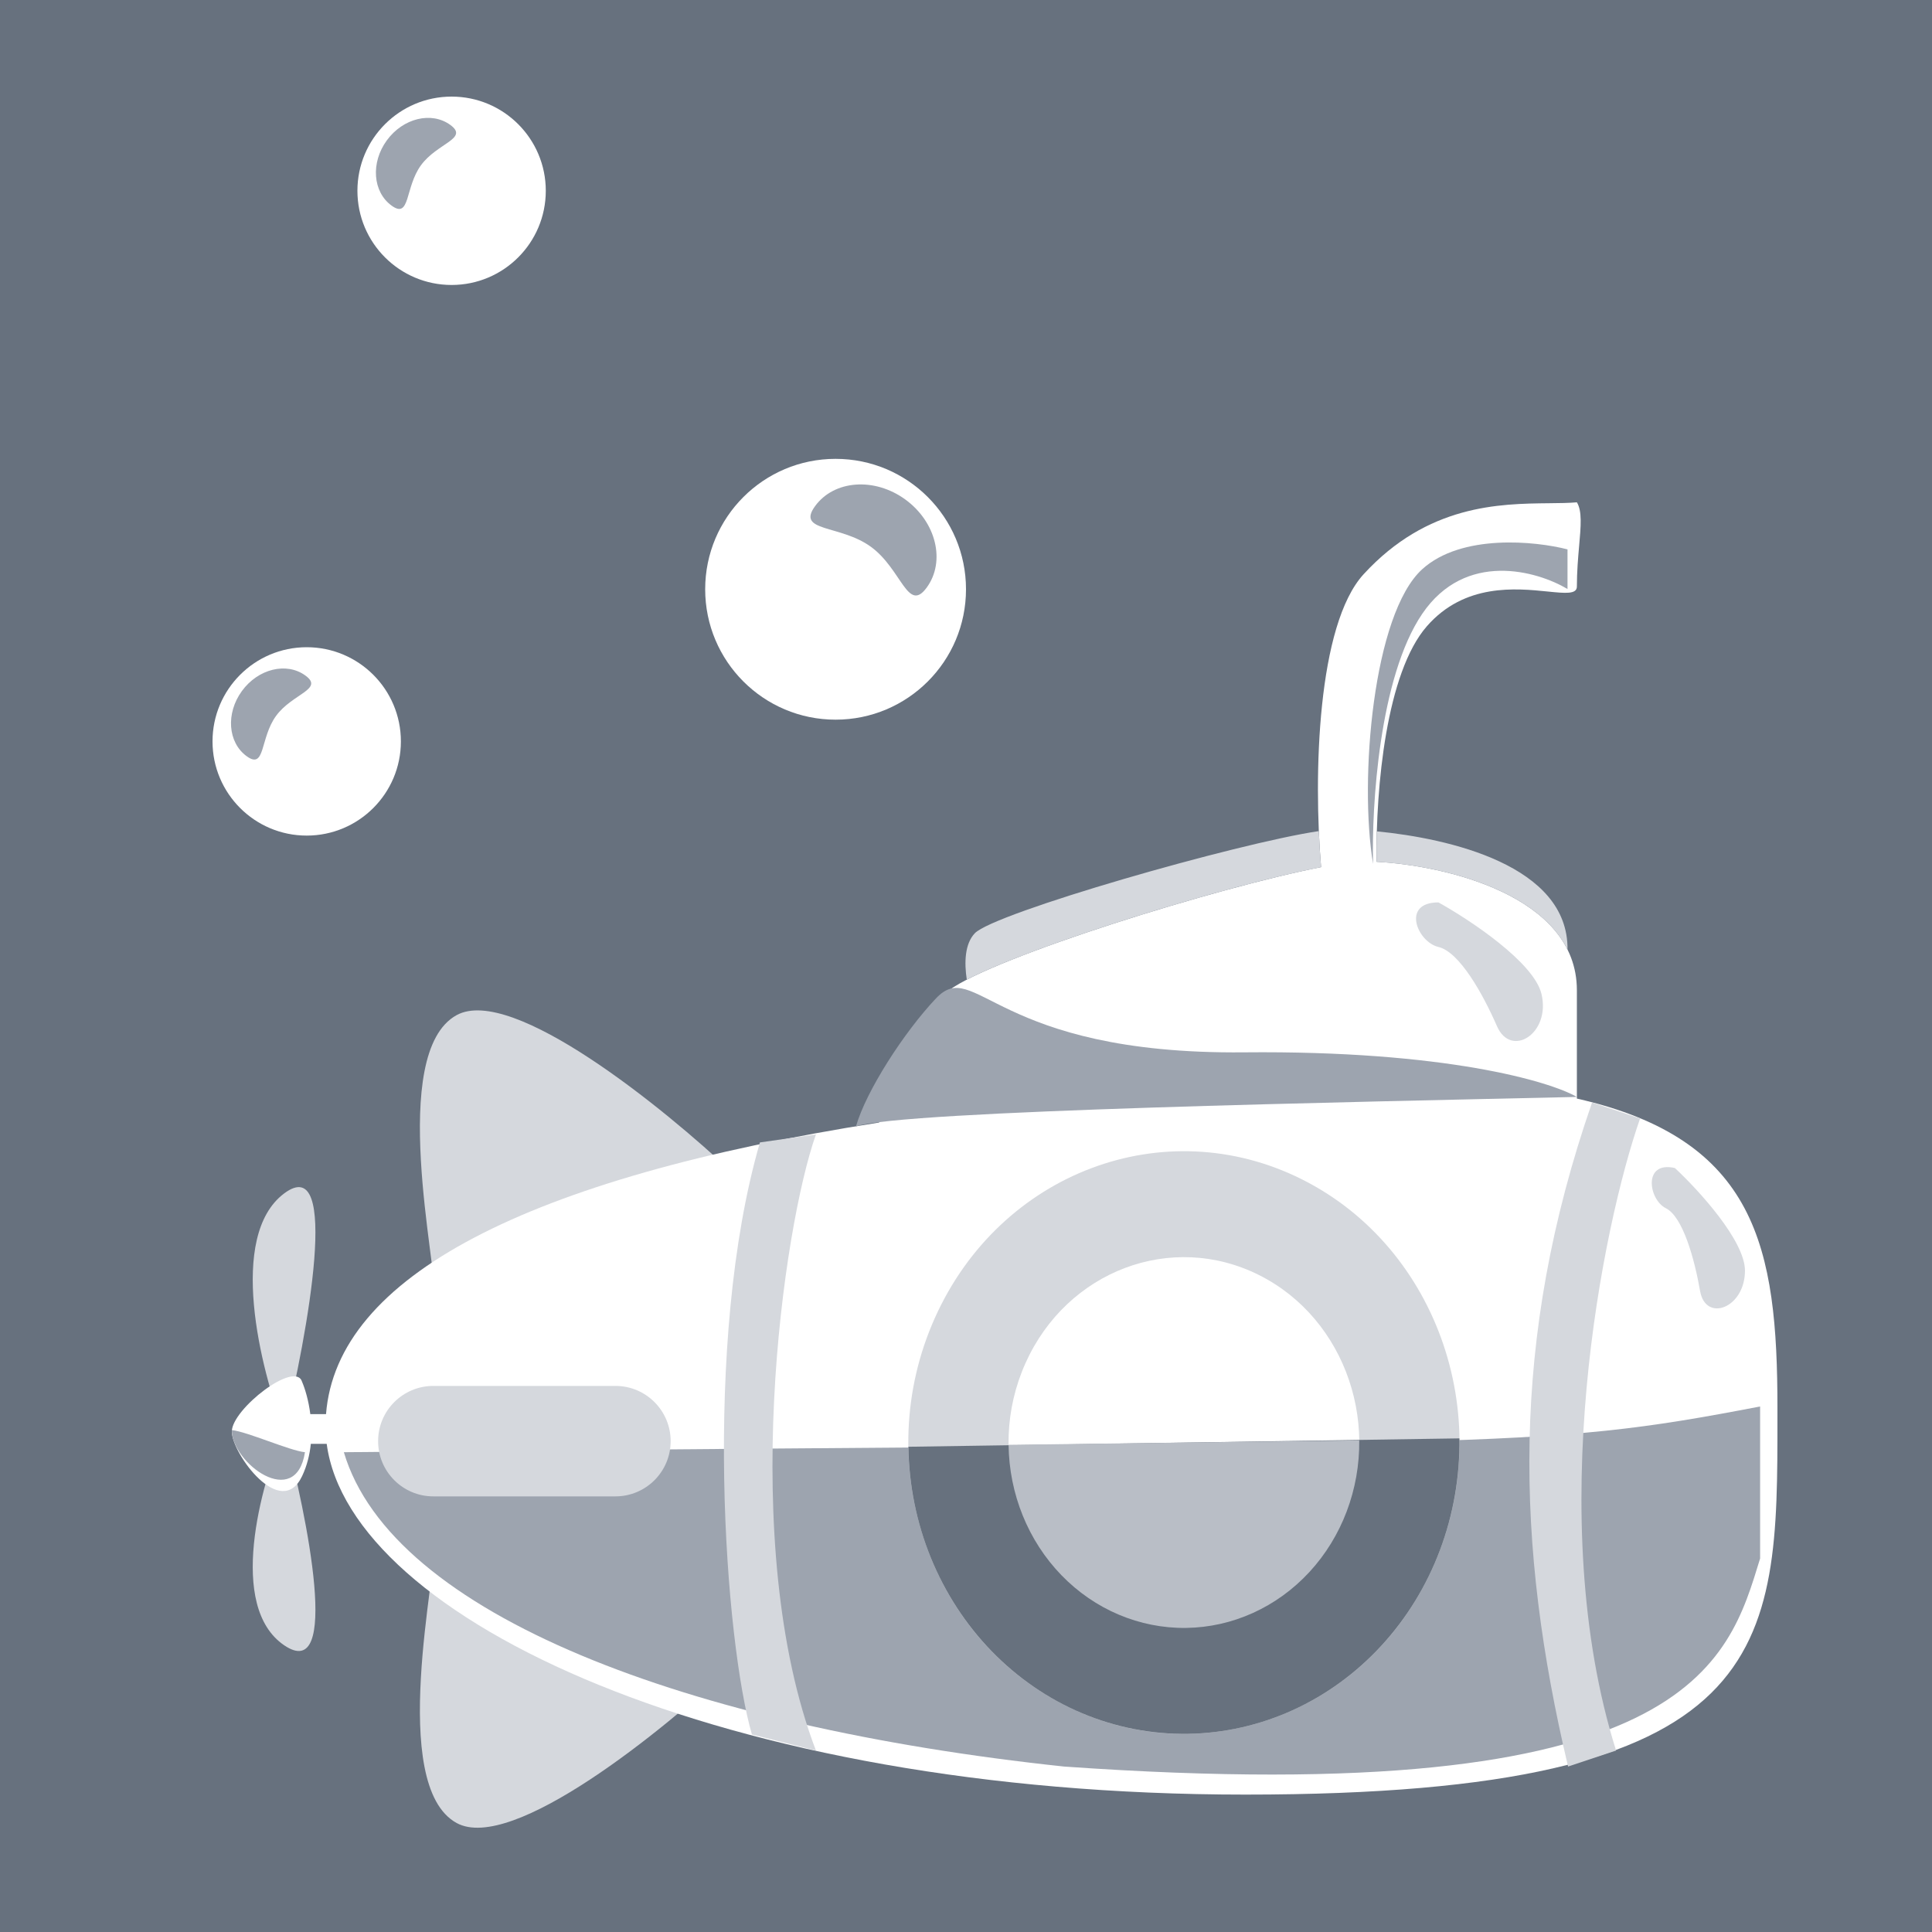
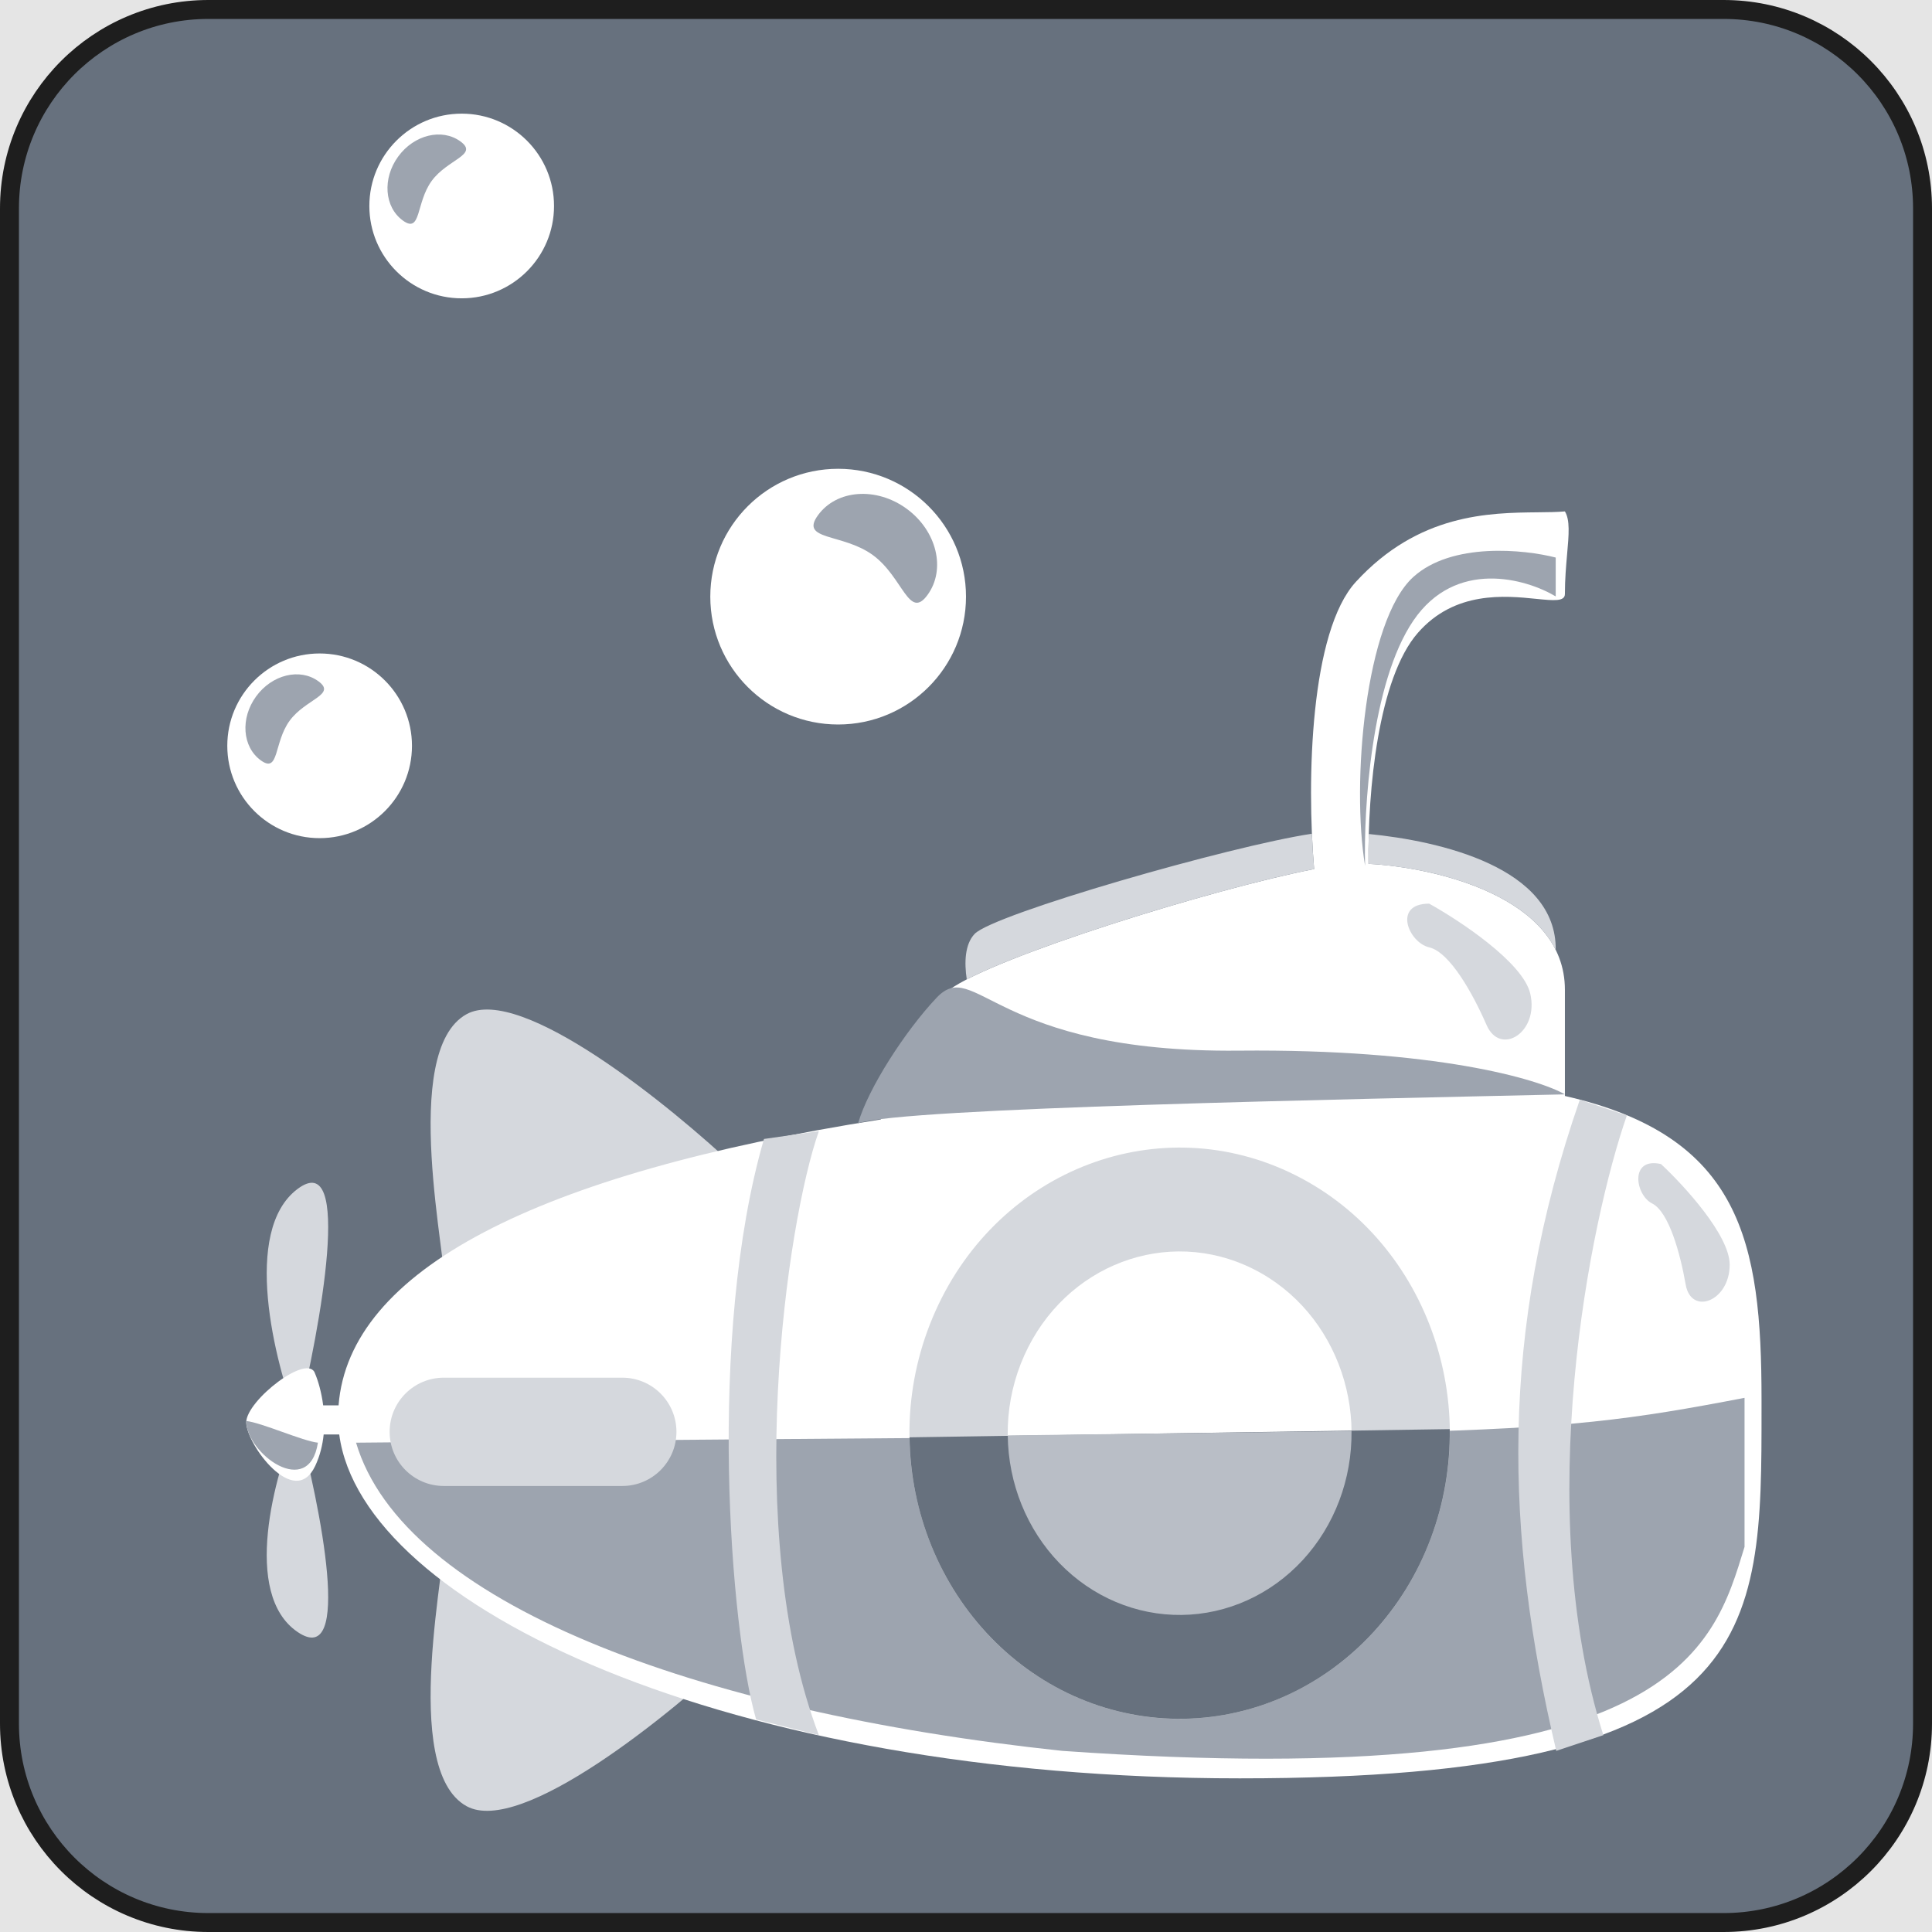
- <svg xmlns="http://www.w3.org/2000/svg" width="100" height="100" viewBox="0 0 100 100" fill="none">
-   <rect width="100" height="100" fill="#E5E5E5" />
-   <rect width="100" height="100" fill="#67717E" />
-   <path d="M23.636 52.542C20.056 54.503 22.66 65.736 22.497 67.162L37.957 60.743C34.377 57.356 26.5 50.973 23.636 52.542Z" fill="#D5D8DD" />
-   <path d="M23.636 94.359C20.056 92.398 22.66 81.165 22.497 79.739L37.957 86.157C34.377 89.545 26.5 95.928 23.636 94.359Z" fill="#D5D8DD" />
-   <path d="M14.704 74.022C13.48 70.861 11.766 63.987 14.704 61.775C17.642 59.562 15.928 69.018 14.704 74.022Z" fill="#D5D8DD" />
-   <path d="M14.704 74.022C13.48 76.895 11.766 83.145 14.704 85.156C17.642 87.167 15.928 78.571 14.704 74.022Z" fill="#D5D8DD" />
-   <path d="M81.619 56.862C90.922 58.973 92 64.554 92 72.879L92 73.37C92.005 85.402 92.008 92.888 64.455 92.888C37.42 92.888 18.116 83.804 16.91 74.734H16.088C16.031 75.29 15.894 75.859 15.638 76.401C14.546 78.708 12 75.247 12 74.093C12 72.939 15.297 70.376 15.638 71.529C15.792 71.891 15.972 72.488 16.062 73.196H16.875C17.428 66.085 27.241 60.973 45.502 58.102C46.177 55.827 47.279 52.609 49.121 51.254C51.487 49.514 63.011 45.931 68.38 44.882C67.976 40.109 68.183 32.333 70.584 29.718C73.894 26.113 77.619 26.074 80.18 26.047C80.715 26.042 81.2 26.037 81.619 26C81.896 26.453 81.827 27.23 81.736 28.255C81.682 28.872 81.619 29.578 81.619 30.359C81.619 30.77 81.019 30.709 80.109 30.617C78.465 30.45 75.81 30.181 73.858 32.41C71.761 34.804 71.205 40.727 71.25 44.606C74.721 44.786 81.619 46.337 81.619 51.254V56.862Z" fill="white" />
-   <path fill-rule="evenodd" clip-rule="evenodd" d="M81.134 49.152C81.184 44.785 74.979 43.393 71.264 43.031C71.248 43.582 71.244 44.111 71.25 44.607C74.167 44.758 79.506 45.878 81.134 49.152ZM68.262 43.017C64.015 43.65 51.449 47.255 50.455 48.306C49.937 48.852 49.905 49.817 50.041 50.707C53.641 48.851 63.526 45.831 68.379 44.883C68.33 44.301 68.29 43.674 68.262 43.017Z" fill="#D5D8DD" />
-   <path d="M44.304 58.304C46.632 57.483 70.382 57.033 81.619 56.777C80.204 55.965 74.78 54.367 64.4 54.469C51.425 54.597 50.507 49.498 48.445 51.678C46.796 53.421 44.829 56.467 44.304 58.304Z" fill="#9DA4AF" />
-   <path d="M73.616 31.769C71.385 35.05 70.989 41.768 71.07 44.716C70.342 40.358 71.07 31.769 73.616 29.461C75.653 27.615 79.477 28.008 81.134 28.436V30.487C79.558 29.547 75.847 28.487 73.616 31.769Z" fill="#9DA4AF" />
-   <path d="M91.103 72.799C79.206 75.086 78.197 74.594 17.798 75.166C20.283 83.567 35.607 89.365 55.072 91.436C87.518 93.723 89.447 86.052 91.103 80.668C91.103 79.49 91.103 74.042 91.103 72.799Z" fill="#9DA4AF" />
-   <path d="M15.785 75.166C15.313 78.183 12 75.737 12 74.022C12.784 74.098 15.011 75.094 15.785 75.166Z" fill="#9DA4AF" />
-   <ellipse rx="14.415" ry="14.931" transform="matrix(0.894018 0.448031 -0.409149 0.912468 61.2791 74.6668)" fill="#D5D8DD" />
-   <ellipse rx="9.173" ry="9.502" transform="matrix(0.894018 0.448031 -0.409149 0.912468 61.2792 74.6669)" fill="white" />
-   <path d="M75.539 74.45C75.566 76.429 75.224 78.395 74.532 80.235C73.841 82.075 72.813 83.753 71.508 85.173C70.203 86.593 68.646 87.728 66.926 88.512C65.206 89.296 63.357 89.714 61.485 89.743C59.612 89.771 57.752 89.409 56.012 88.678C54.271 87.947 52.684 86.86 51.341 85.481C49.998 84.101 48.925 82.455 48.183 80.637C47.441 78.819 47.046 76.864 47.019 74.884L61.279 74.667L75.539 74.45Z" fill="#67717E" />
-   <path d="M70.354 74.551C70.383 77.096 69.455 79.548 67.774 81.369C66.092 83.19 63.795 84.23 61.389 84.261C58.982 84.291 56.662 83.31 54.94 81.533C53.217 79.755 52.233 77.327 52.204 74.783L61.279 74.667L70.354 74.551Z" fill="#B9BEC6" />
-   <path d="M42.233 90.608C38.159 79.942 40.535 63.504 42.233 58.718L39.334 59.132C36.327 69.49 37.545 85.036 38.92 89.779L42.233 90.608Z" fill="#D5D8DD" />
-   <path d="M83.648 90.608C79.863 78.602 82.951 63.445 84.891 57.89L82.406 57.062C78.138 69.368 78.46 80.002 81.163 91.436L83.648 90.608Z" fill="#D5D8DD" />
-   <path d="M90.319 65.769C90.32 64.215 87.901 61.58 86.691 60.456C85.02 60.078 85.333 62.091 86.221 62.535C87.109 62.978 87.709 65.178 87.996 66.821C88.282 68.464 90.319 67.711 90.319 65.769Z" fill="#D5D8DD" />
-   <path d="M79.788 51.451C79.4 49.81 76.07 47.605 74.453 46.708C72.513 46.708 73.361 48.759 74.453 49.015C75.544 49.271 76.757 51.451 77.484 53.117C78.212 54.784 80.273 53.502 79.788 51.451Z" fill="#D5D8DD" />
-   <rect x="19.571" y="71.735" width="15.142" height="5.717" rx="2.858" fill="#D5D8DD" />
-   <circle cx="43.25" cy="30.5" r="6.75" fill="white" />
-   <path d="M47.969 30.409C46.985 31.761 46.675 29.466 45.079 28.303C43.482 27.141 41.203 27.55 42.188 26.198C43.172 24.846 45.265 24.693 46.861 25.855C48.458 27.018 48.954 29.057 47.969 30.409Z" fill="#9DA4AF" />
-   <circle cx="23.375" cy="9.875" r="4.875" transform="rotate(-90 23.375 9.875)" fill="white" />
-   <path d="M23.309 6.467C24.286 7.178 22.628 7.401 21.789 8.554C20.949 9.707 21.244 11.353 20.268 10.642C19.291 9.931 19.181 8.42 20.021 7.267C20.86 6.114 22.333 5.755 23.309 6.467Z" fill="#9DA4AF" />
-   <circle cx="15.875" cy="38.375" r="4.875" transform="rotate(-90 15.875 38.375)" fill="white" />
-   <path d="M15.809 34.967C16.786 35.678 15.128 35.901 14.289 37.054C13.449 38.207 13.744 39.853 12.768 39.142C11.791 38.431 11.681 36.92 12.521 35.767C13.361 34.614 14.833 34.255 15.809 34.967Z" fill="#9DA4AF" />
+ <svg xmlns="http://www.w3.org/2000/svg" width="102" height="102" viewBox="0 0 102 102" fill="none">
+   <rect width="102" height="102" fill="#E5E5E5" />
+   <rect x="0.5" y="0.5" width="101" height="101" rx="10.5" fill="#67717E" stroke="#1E1E1E" />
+   <path d="M24.636 53.542C21.056 55.503 23.66 66.736 23.497 68.162L38.957 61.743C35.377 58.356 27.5 51.973 24.636 53.542Z" fill="#D5D8DD" />
+   <path d="M24.636 95.359C21.056 93.398 23.66 82.165 23.497 80.739L38.957 87.157C35.377 90.545 27.5 96.928 24.636 95.359Z" fill="#D5D8DD" />
+   <path d="M15.704 75.022C14.48 71.861 12.766 64.987 15.704 62.775C18.642 60.562 16.928 70.018 15.704 75.022Z" fill="#D5D8DD" />
+   <path d="M15.704 75.022C14.48 77.895 12.766 84.145 15.704 86.156C18.642 88.167 16.928 79.571 15.704 75.022Z" fill="#D5D8DD" />
+   <path d="M82.619 57.862C91.922 59.973 93 65.554 93 73.879L93 74.37C93.005 86.402 93.008 93.888 65.455 93.888C38.42 93.888 19.116 84.804 17.91 75.734H17.088C17.031 76.29 16.894 76.859 16.638 77.401C15.546 79.708 13 76.247 13 75.093C13 73.939 16.297 71.376 16.638 72.529C16.792 72.891 16.971 73.488 17.062 74.196H17.875C18.428 67.085 28.241 61.973 46.502 59.102C47.177 56.827 48.279 53.609 50.121 52.254C52.487 50.514 64.011 46.931 69.38 45.882C68.976 41.109 69.183 33.333 71.584 30.718C74.894 27.113 78.619 27.074 81.18 27.047C81.715 27.042 82.2 27.037 82.619 27C82.896 27.453 82.827 28.23 82.736 29.255C82.682 29.872 82.619 30.578 82.619 31.359C82.619 31.77 82.019 31.709 81.109 31.617C79.465 31.45 76.81 31.181 74.858 33.41C72.761 35.804 72.205 41.727 72.25 45.606C75.721 45.786 82.619 47.337 82.619 52.254V57.862Z" fill="white" />
+   <path fill-rule="evenodd" clip-rule="evenodd" d="M82.134 50.152C82.184 45.785 75.979 44.393 72.264 44.031C72.248 44.582 72.244 45.111 72.25 45.607C75.167 45.758 80.506 46.878 82.134 50.152ZM69.262 44.017C65.015 44.65 52.449 48.255 51.455 49.306C50.937 49.852 50.905 50.817 51.041 51.707C54.641 49.851 64.525 46.831 69.379 45.883C69.33 45.301 69.29 44.674 69.262 44.017Z" fill="#D5D8DD" />
+   <path d="M45.304 59.304C47.632 58.483 71.382 58.033 82.619 57.777C81.204 56.965 75.78 55.367 65.4 55.469C52.425 55.597 51.507 50.498 49.445 52.678C47.796 54.421 45.829 57.467 45.304 59.304Z" fill="#9DA4AF" />
+   <path d="M74.616 32.769C72.385 36.05 71.989 42.768 72.07 45.716C71.342 41.358 72.07 32.769 74.616 30.461C76.653 28.615 80.477 29.008 82.134 29.436V31.487C80.558 30.547 76.847 29.487 74.616 32.769Z" fill="#9DA4AF" />
+   <path d="M92.103 73.799C80.206 76.086 79.197 75.594 18.798 76.166C21.283 84.567 36.607 90.365 56.072 92.436C88.518 94.723 90.447 87.052 92.103 81.668C92.103 80.49 92.103 75.042 92.103 73.799Z" fill="#9DA4AF" />
+   <path d="M16.785 76.166C16.313 79.183 13 76.737 13 75.022C13.784 75.098 16.011 76.094 16.785 76.166Z" fill="#9DA4AF" />
+   <ellipse rx="14.415" ry="14.931" transform="matrix(0.894018 0.448031 -0.409149 0.912468 62.2791 75.6668)" fill="#D5D8DD" />
+   <ellipse rx="9.173" ry="9.502" transform="matrix(0.894018 0.448031 -0.409149 0.912468 62.2792 75.6669)" fill="white" />
+   <path d="M76.539 75.45C76.566 77.429 76.224 79.395 75.532 81.235C74.841 83.075 73.813 84.753 72.508 86.173C71.203 87.593 69.646 88.728 67.926 89.512C66.206 90.296 64.357 90.714 62.485 90.743C60.612 90.771 58.752 90.409 57.012 89.678C55.271 88.947 53.684 87.86 52.341 86.481C50.998 85.101 49.925 83.455 49.183 81.637C48.441 79.819 48.046 77.864 48.019 75.884L62.279 75.667L76.539 75.45Z" fill="#67717E" />
+   <path d="M71.354 75.551C71.383 78.096 70.455 80.548 68.774 82.369C67.092 84.19 64.795 85.23 62.389 85.261C59.982 85.291 57.662 84.31 55.94 82.533C54.217 80.755 53.233 78.327 53.204 75.783L62.279 75.667L71.354 75.551Z" fill="#B9BEC6" />
+   <path d="M43.233 91.608C39.159 80.942 41.535 64.504 43.233 59.718L40.334 60.132C37.327 70.49 38.545 86.036 39.92 90.779L43.233 91.608Z" fill="#D5D8DD" />
+   <path d="M84.648 91.608C80.863 79.602 83.951 64.445 85.891 58.89L83.406 58.062C79.138 70.368 79.46 81.002 82.163 92.436L84.648 91.608Z" fill="#D5D8DD" />
+   <path d="M91.319 66.769C91.32 65.215 88.901 62.58 87.691 61.456C86.02 61.078 86.333 63.091 87.221 63.535C88.109 63.978 88.709 66.178 88.996 67.821C89.282 69.464 91.319 68.711 91.319 66.769Z" fill="#D5D8DD" />
+   <path d="M80.788 52.451C80.4 50.81 77.07 48.605 75.453 47.708C73.513 47.708 74.361 49.759 75.453 50.015C76.544 50.271 77.757 52.451 78.484 54.117C79.212 55.784 81.273 54.502 80.788 52.451Z" fill="#D5D8DD" />
+   <rect x="20.571" y="72.735" width="15.142" height="5.717" rx="2.858" fill="#D5D8DD" />
+   <circle cx="44.25" cy="31.5" r="6.75" fill="white" />
+   <path d="M48.969 31.409C47.985 32.761 47.675 30.466 46.079 29.303C44.482 28.141 42.203 28.55 43.188 27.198C44.172 25.846 46.265 25.693 47.861 26.855C49.458 28.018 49.954 30.057 48.969 31.409Z" fill="#9DA4AF" />
+   <circle cx="24.375" cy="10.875" r="4.875" transform="rotate(-90 24.375 10.875)" fill="white" />
+   <path d="M24.309 7.467C25.286 8.178 23.628 8.401 22.789 9.554C21.949 10.707 22.244 12.353 21.268 11.642C20.291 10.931 20.181 9.42 21.021 8.267C21.86 7.114 23.333 6.755 24.309 7.467Z" fill="#9DA4AF" />
+   <circle cx="16.875" cy="39.375" r="4.875" transform="rotate(-90 16.875 39.375)" fill="white" />
+   <path d="M16.809 35.967C17.786 36.678 16.128 36.901 15.289 38.054C14.449 39.207 14.744 40.853 13.768 40.142C12.791 39.431 12.681 37.92 13.521 36.767C14.361 35.614 15.833 35.255 16.809 35.967Z" fill="#9DA4AF" />
</svg>
